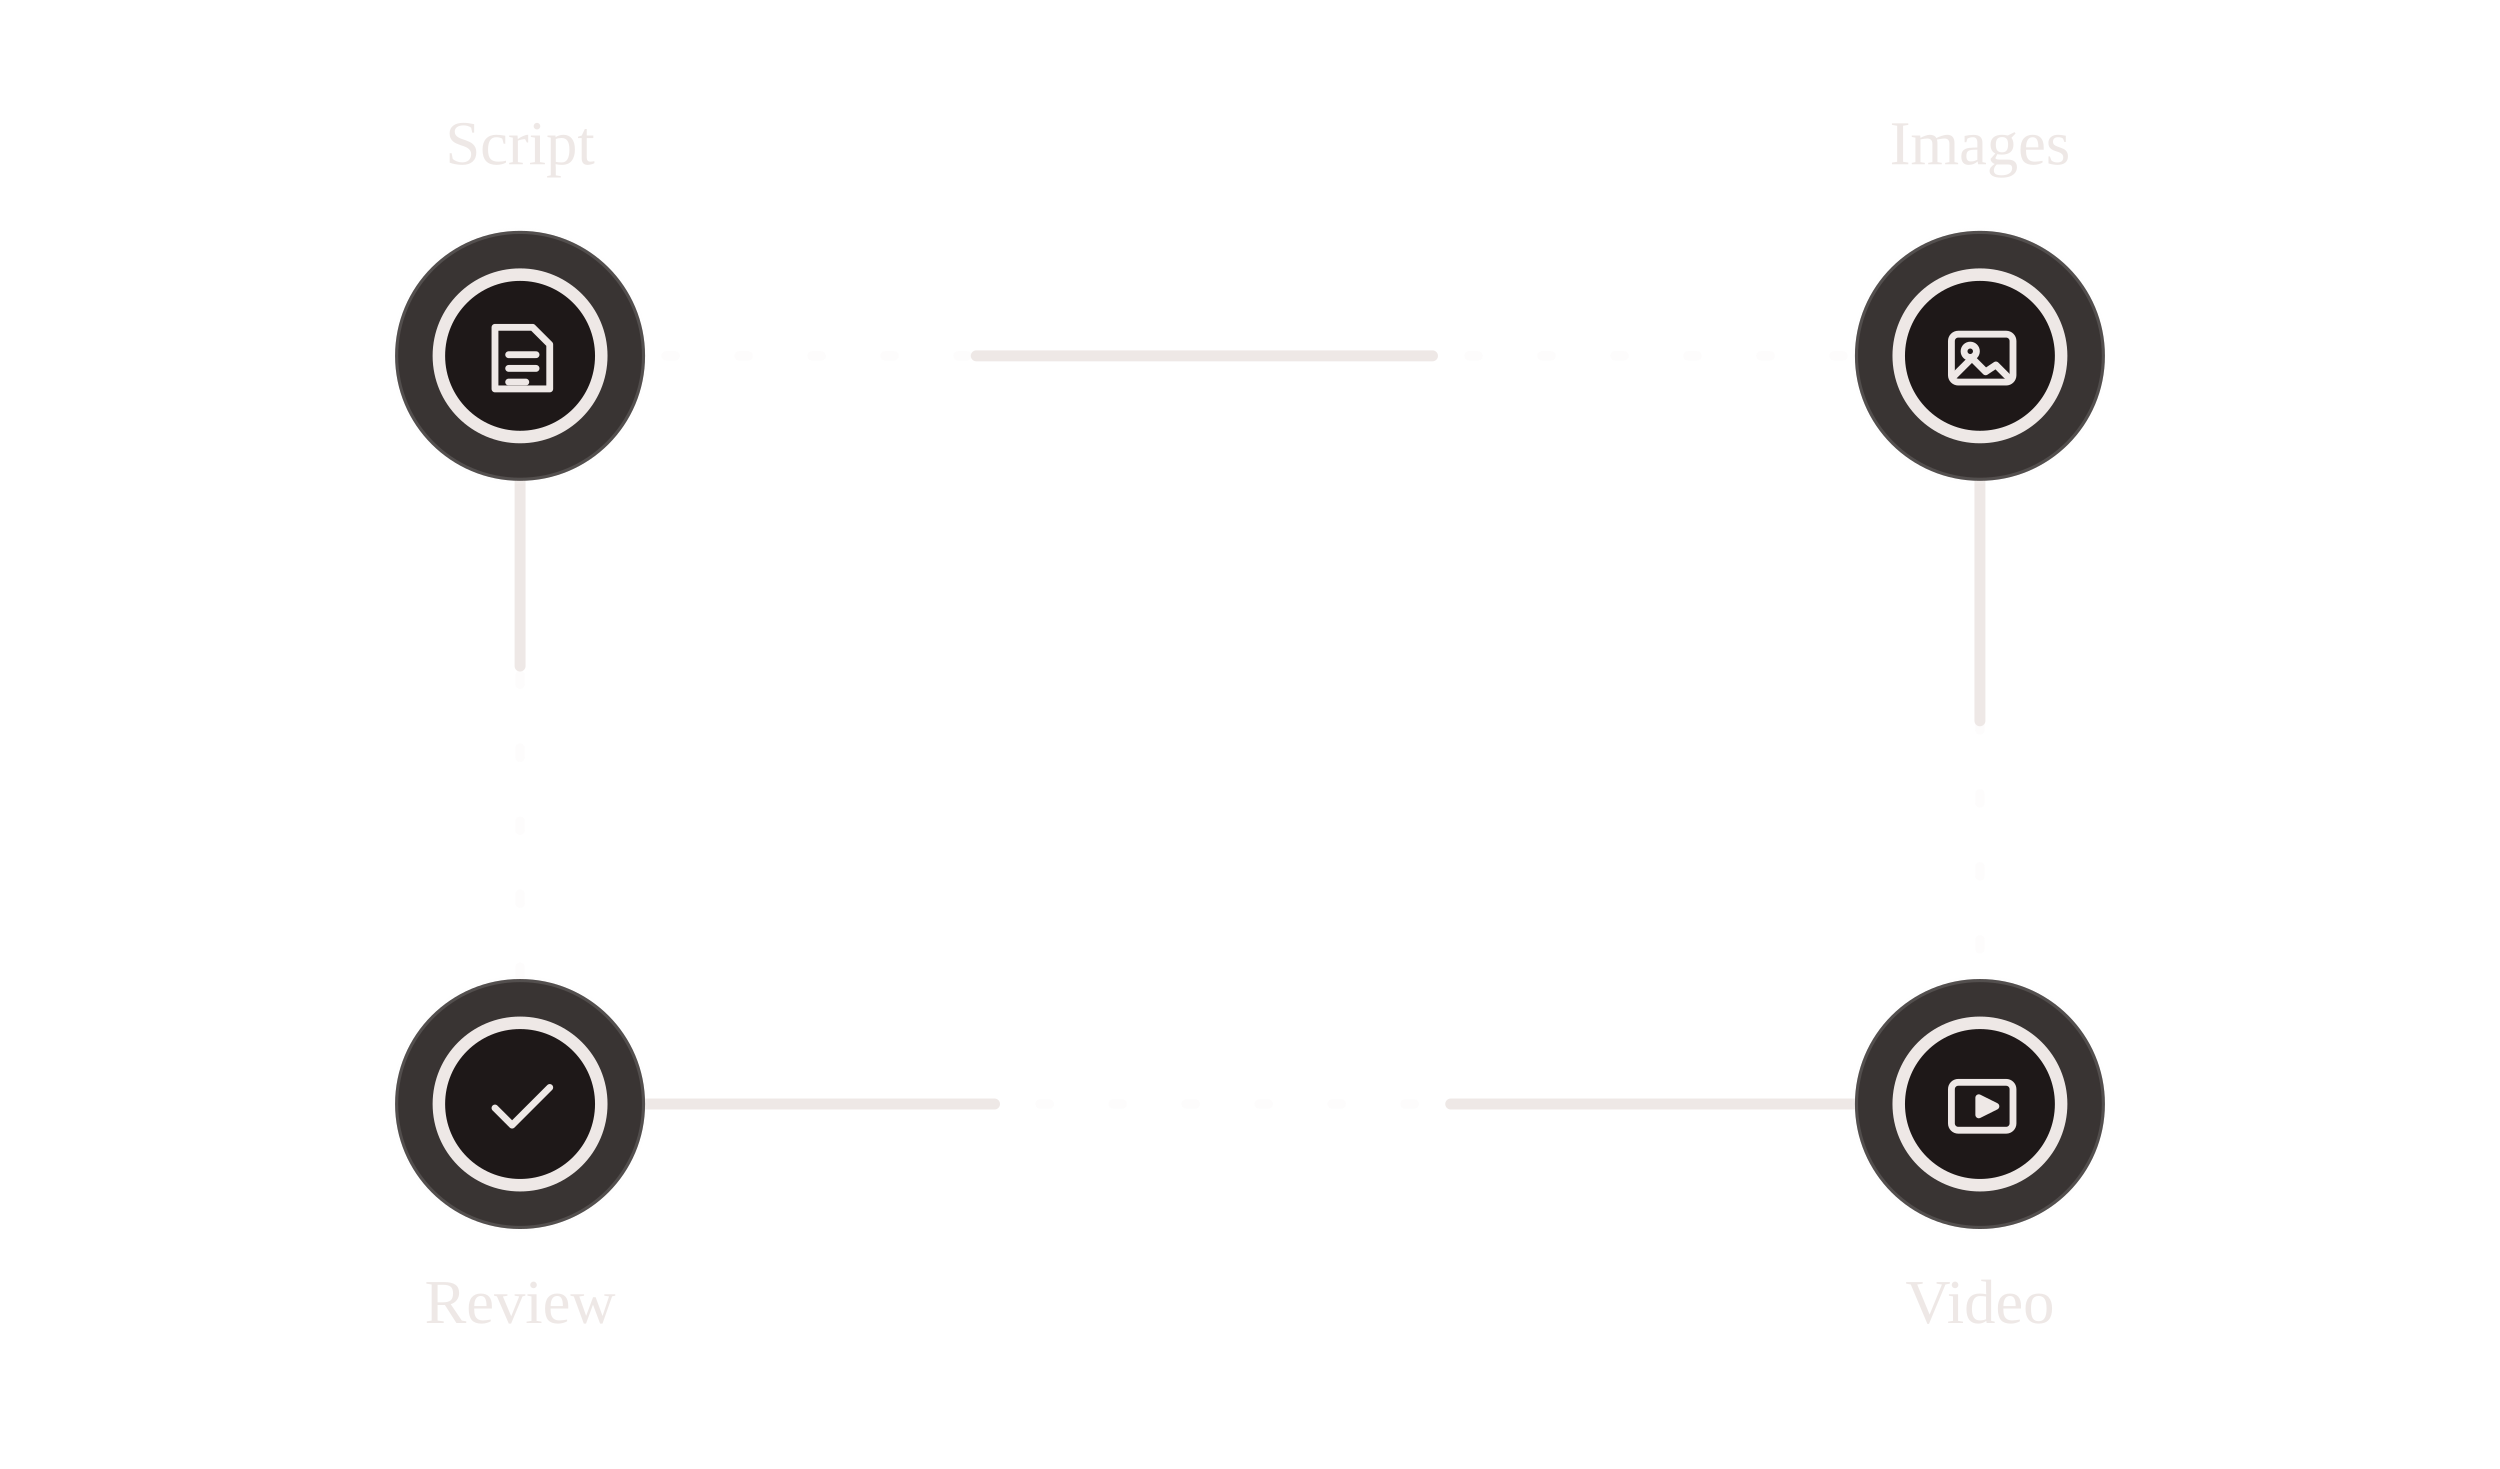
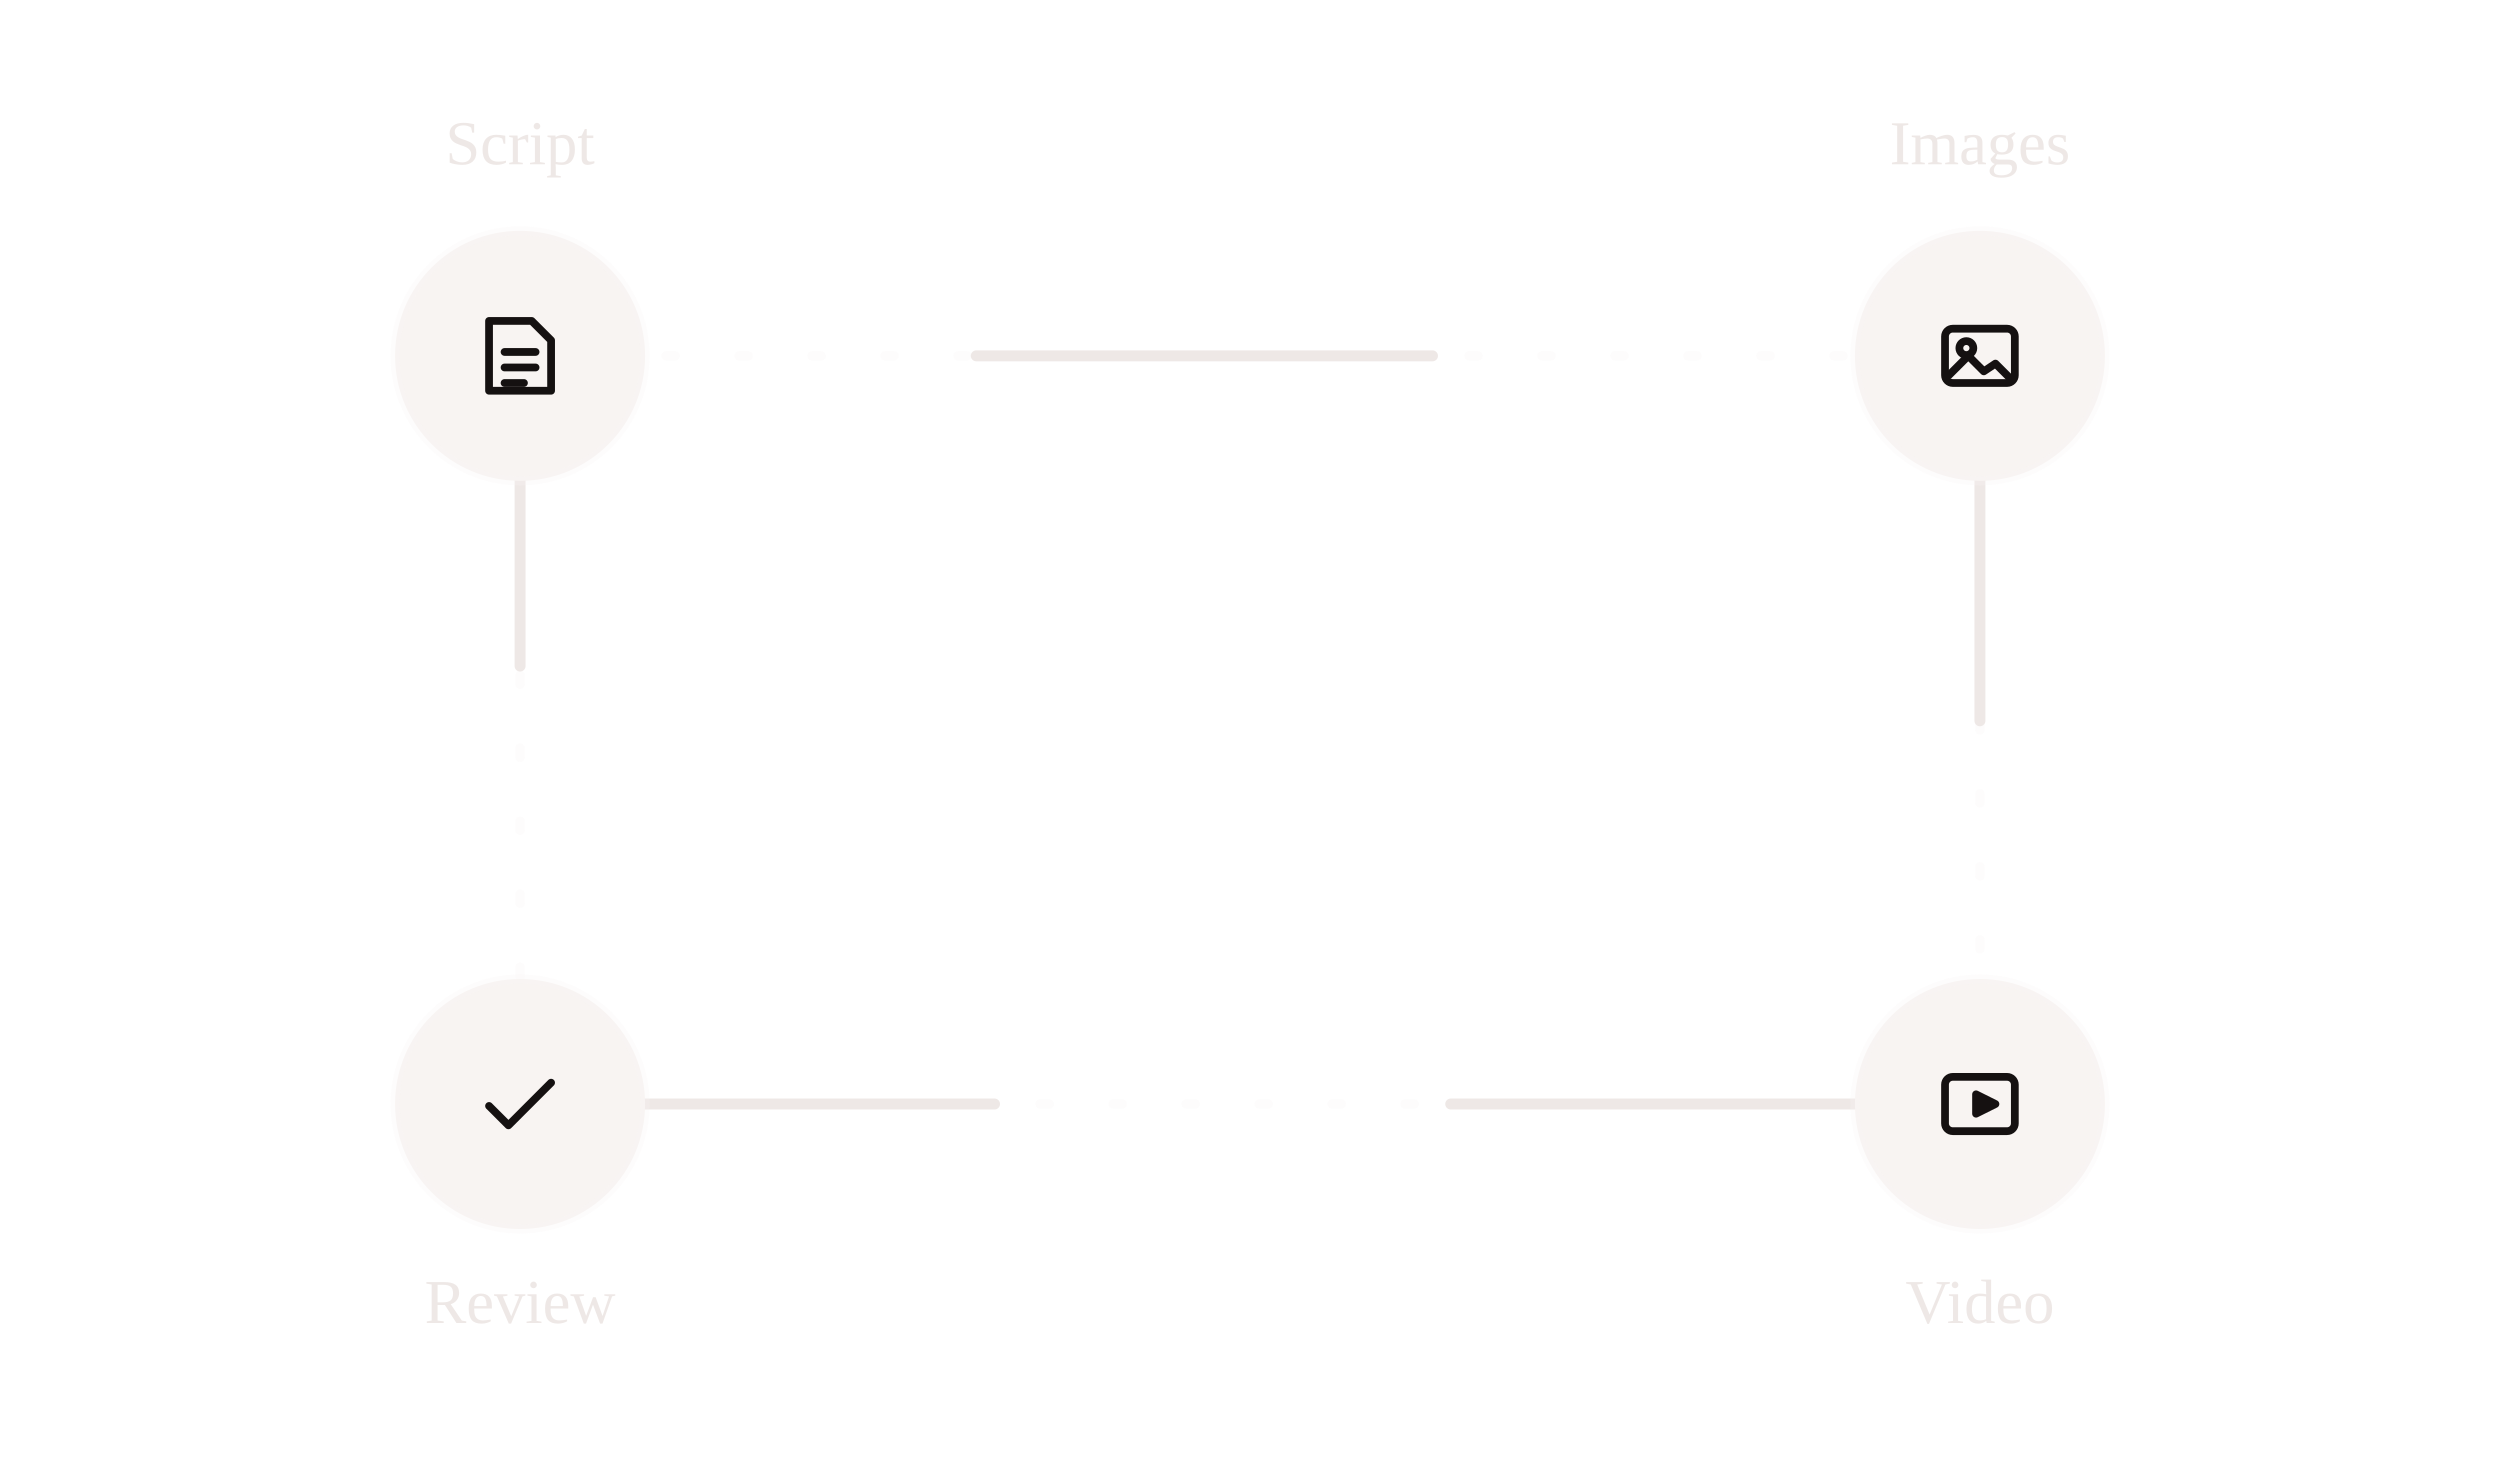
<svg xmlns="http://www.w3.org/2000/svg" viewBox="126 92 548 322">
  <style>
    /* Same technique as the deck's other diagrams: a marker runs the path
       while a second copy of the path fills in behind it. The loop is 968
       units around (320+164+320+164); at section 01's speed (246 units a
       second) that is 3.93s, so travel takes 49.15% of the 8s cycle and
       the rest is the hold. The marker is a flat red dash, scaled from the
       deck's 14-unit dash at 800 wide to this file's 548. */
    @keyframes cosCanvasRun {
      0%       { stroke-dashoffset: 0; opacity: 1; }
      49.15%   { stroke-dashoffset: -968; opacity: 1; }
      49.65%   { opacity: 0; }
      100%     { stroke-dashoffset: -968; opacity: 0; }
    }
    @keyframes cosCanvasFill {
      0%       { stroke-dashoffset: 100; opacity: 0.9; }
      49.15%   { stroke-dashoffset: 0; opacity: 0.9; }
      100%     { stroke-dashoffset: 0; opacity: 0; }
    }
    .cosCanvasRunner { animation: cosCanvasRun 8s linear infinite; }
    .cosCanvasFill   { animation: cosCanvasFill 8s linear infinite; }
    @media (prefers-reduced-motion: reduce) {
      .cosCanvasRunner,
      .cosCanvasFill { animation: none; stroke-dashoffset: 0; opacity: 0.9; }
    }
  </style>
  <path d="M240,170 H560 V334 H240 Z" fill="none" stroke="rgba(248,244,242,0.24)" stroke-width="2.06" stroke-dasharray="2 14" stroke-linecap="round" />
  <path class="cosCanvasFill" d="M240,170 H560 V334 H240 Z" pathLength="100" fill="none" stroke="#eee8e6" stroke-width="2.4" stroke-linecap="round" stroke-dasharray="100 100" stroke-dashoffset="100" />
  <path class="cosCanvasRunner" d="M240,170 H560 V334 H240 Z" fill="none" stroke="#ea0000" stroke-width="3.4" stroke-linecap="round" stroke-dasharray="9.6 958.4" />
-   <g fill="#1e1818" stroke="rgba(248,244,242,0.14)" stroke-width="1.37">
+   <g fill="#f8f4f2" stroke="rgba(248,244,242,0.28)" stroke-width="2">
    <circle cx="240" cy="170" r="27.4" />
    <circle cx="560" cy="170" r="27.4" />
    <circle cx="560" cy="334" r="27.4" />
    <circle cx="240" cy="334" r="27.4" />
  </g>
-   <g fill="#eee8e622">
-     <circle cx="240" cy="170" r="27.4" />
-     <circle cx="560" cy="170" r="27.4" />
-     <circle cx="560" cy="334" r="27.4" />
-     <circle cx="240" cy="334" r="27.4" />
-   </g>
-   <g fill="#1e1818" stroke="#eee8e6" stroke-width="2.74">
-     <circle cx="240" cy="170" r="17.8" />
-     <circle cx="560" cy="170" r="17.8" />
-     <circle cx="560" cy="334" r="17.8" />
-     <circle cx="240" cy="334" r="17.8" />
-   </g>
-   <g fill="none" stroke="#eee8e6" stroke-width="2" stroke-linecap="round" stroke-linejoin="round">
-     <g transform="translate(231.5 161.5) scale(0.75)">
+   <g fill="none" stroke="#151111" stroke-width="2" stroke-linecap="round" stroke-linejoin="round">
+     <g transform="translate(229.8 159.8) scale(0.85)">
      <path d="M4 3h11l5 5v13H4z" />
      <path d="M8 11h8M8 15h8M8 19h5" />
    </g>
-     <g transform="translate(551.5 161.5) scale(0.75)">
+     <g transform="translate(549.8 159.8) scale(0.85)">
      <rect x="3" y="5" width="18" height="14" rx="2" />
      <circle cx="8.5" cy="10" r="1.8" />
      <path d="M4 17l5-5 4 4 3-2 4 4" />
    </g>
-     <g transform="translate(551.5 325.5) scale(0.75)">
+     <g transform="translate(549.8 323.8) scale(0.85)">
      <rect x="3" y="5" width="18" height="14" rx="2" />
-       <path d="M11 9.5l5 2.5-5 2.5z" fill="#eee8e6" />
+       <path d="M11 9.5l5 2.5-5 2.5z" fill="#151111" />
    </g>
-     <g transform="translate(231.5 325.5) scale(0.75)">
+     <g transform="translate(229.8 323.8) scale(0.85)">
      <path d="M4 12.5l5 5L20 6.5" />
    </g>
  </g>
  <g text-anchor="middle" style="font-size:13.7px" fill="#eee8e6">
    <text x="240" y="128">Script</text>
    <text x="560" y="128">Images</text>
    <text x="560" y="382">Video</text>
    <text x="240" y="382">Review</text>
  </g>
</svg>
